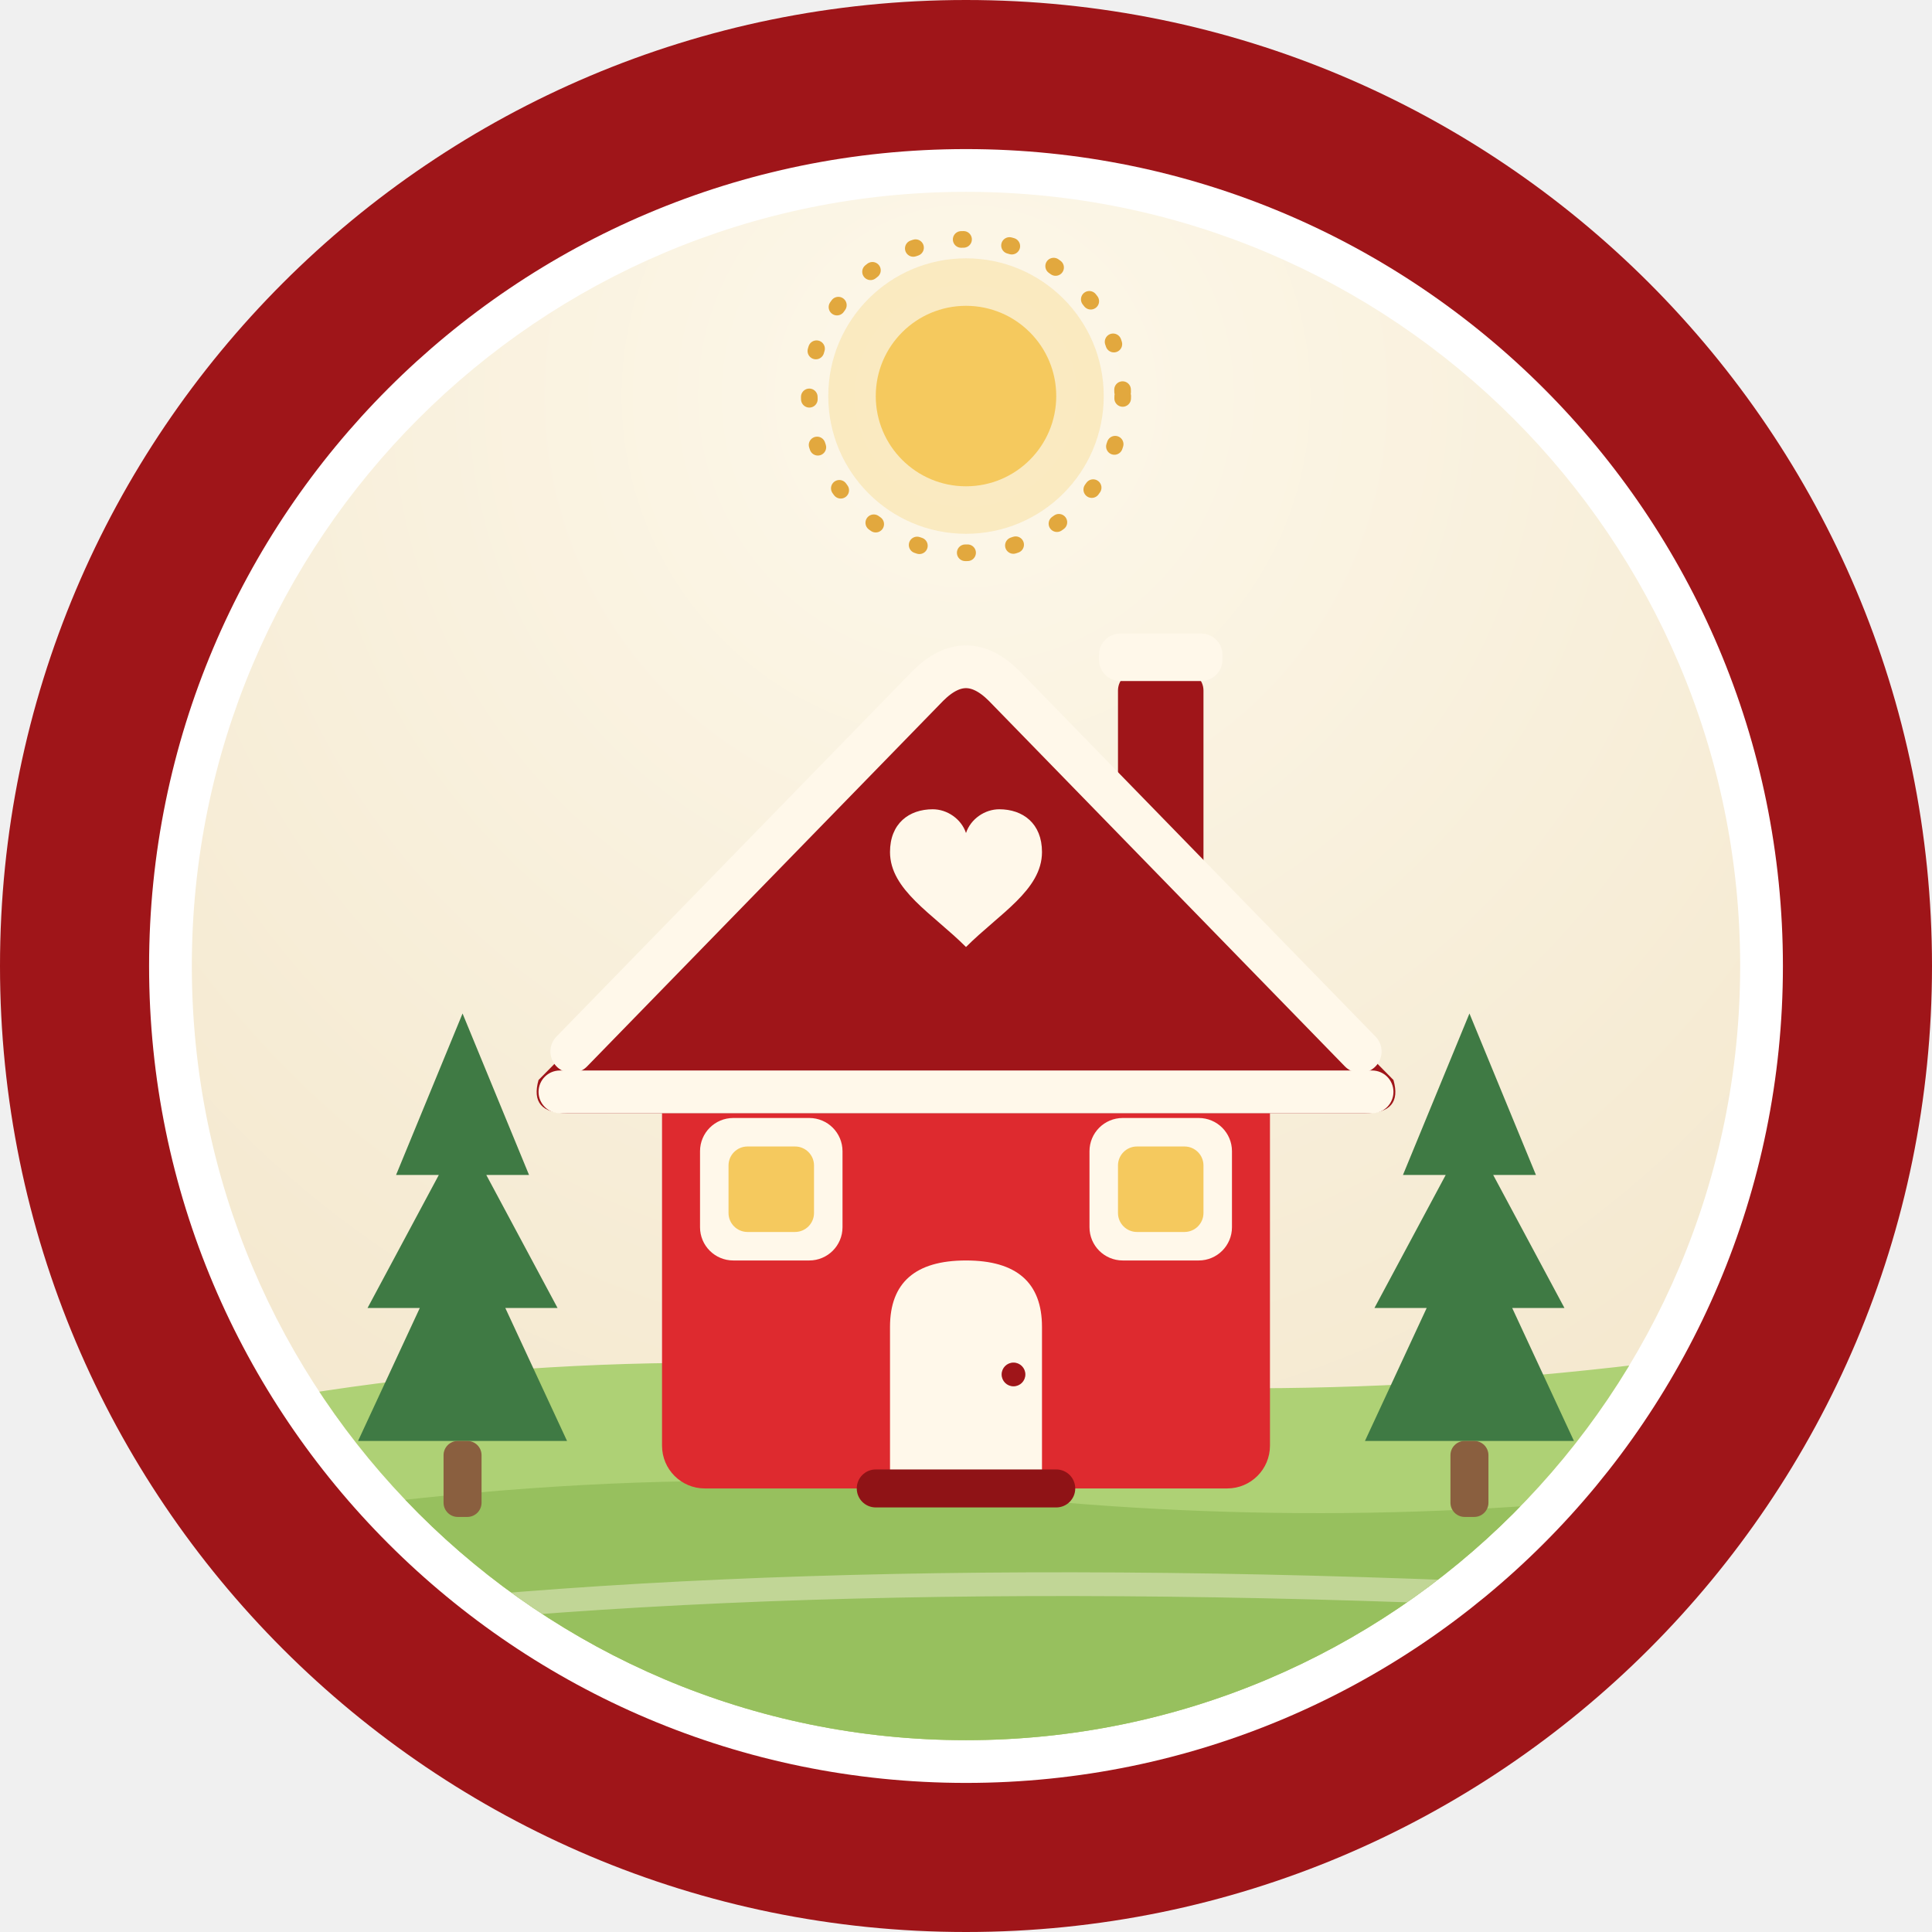
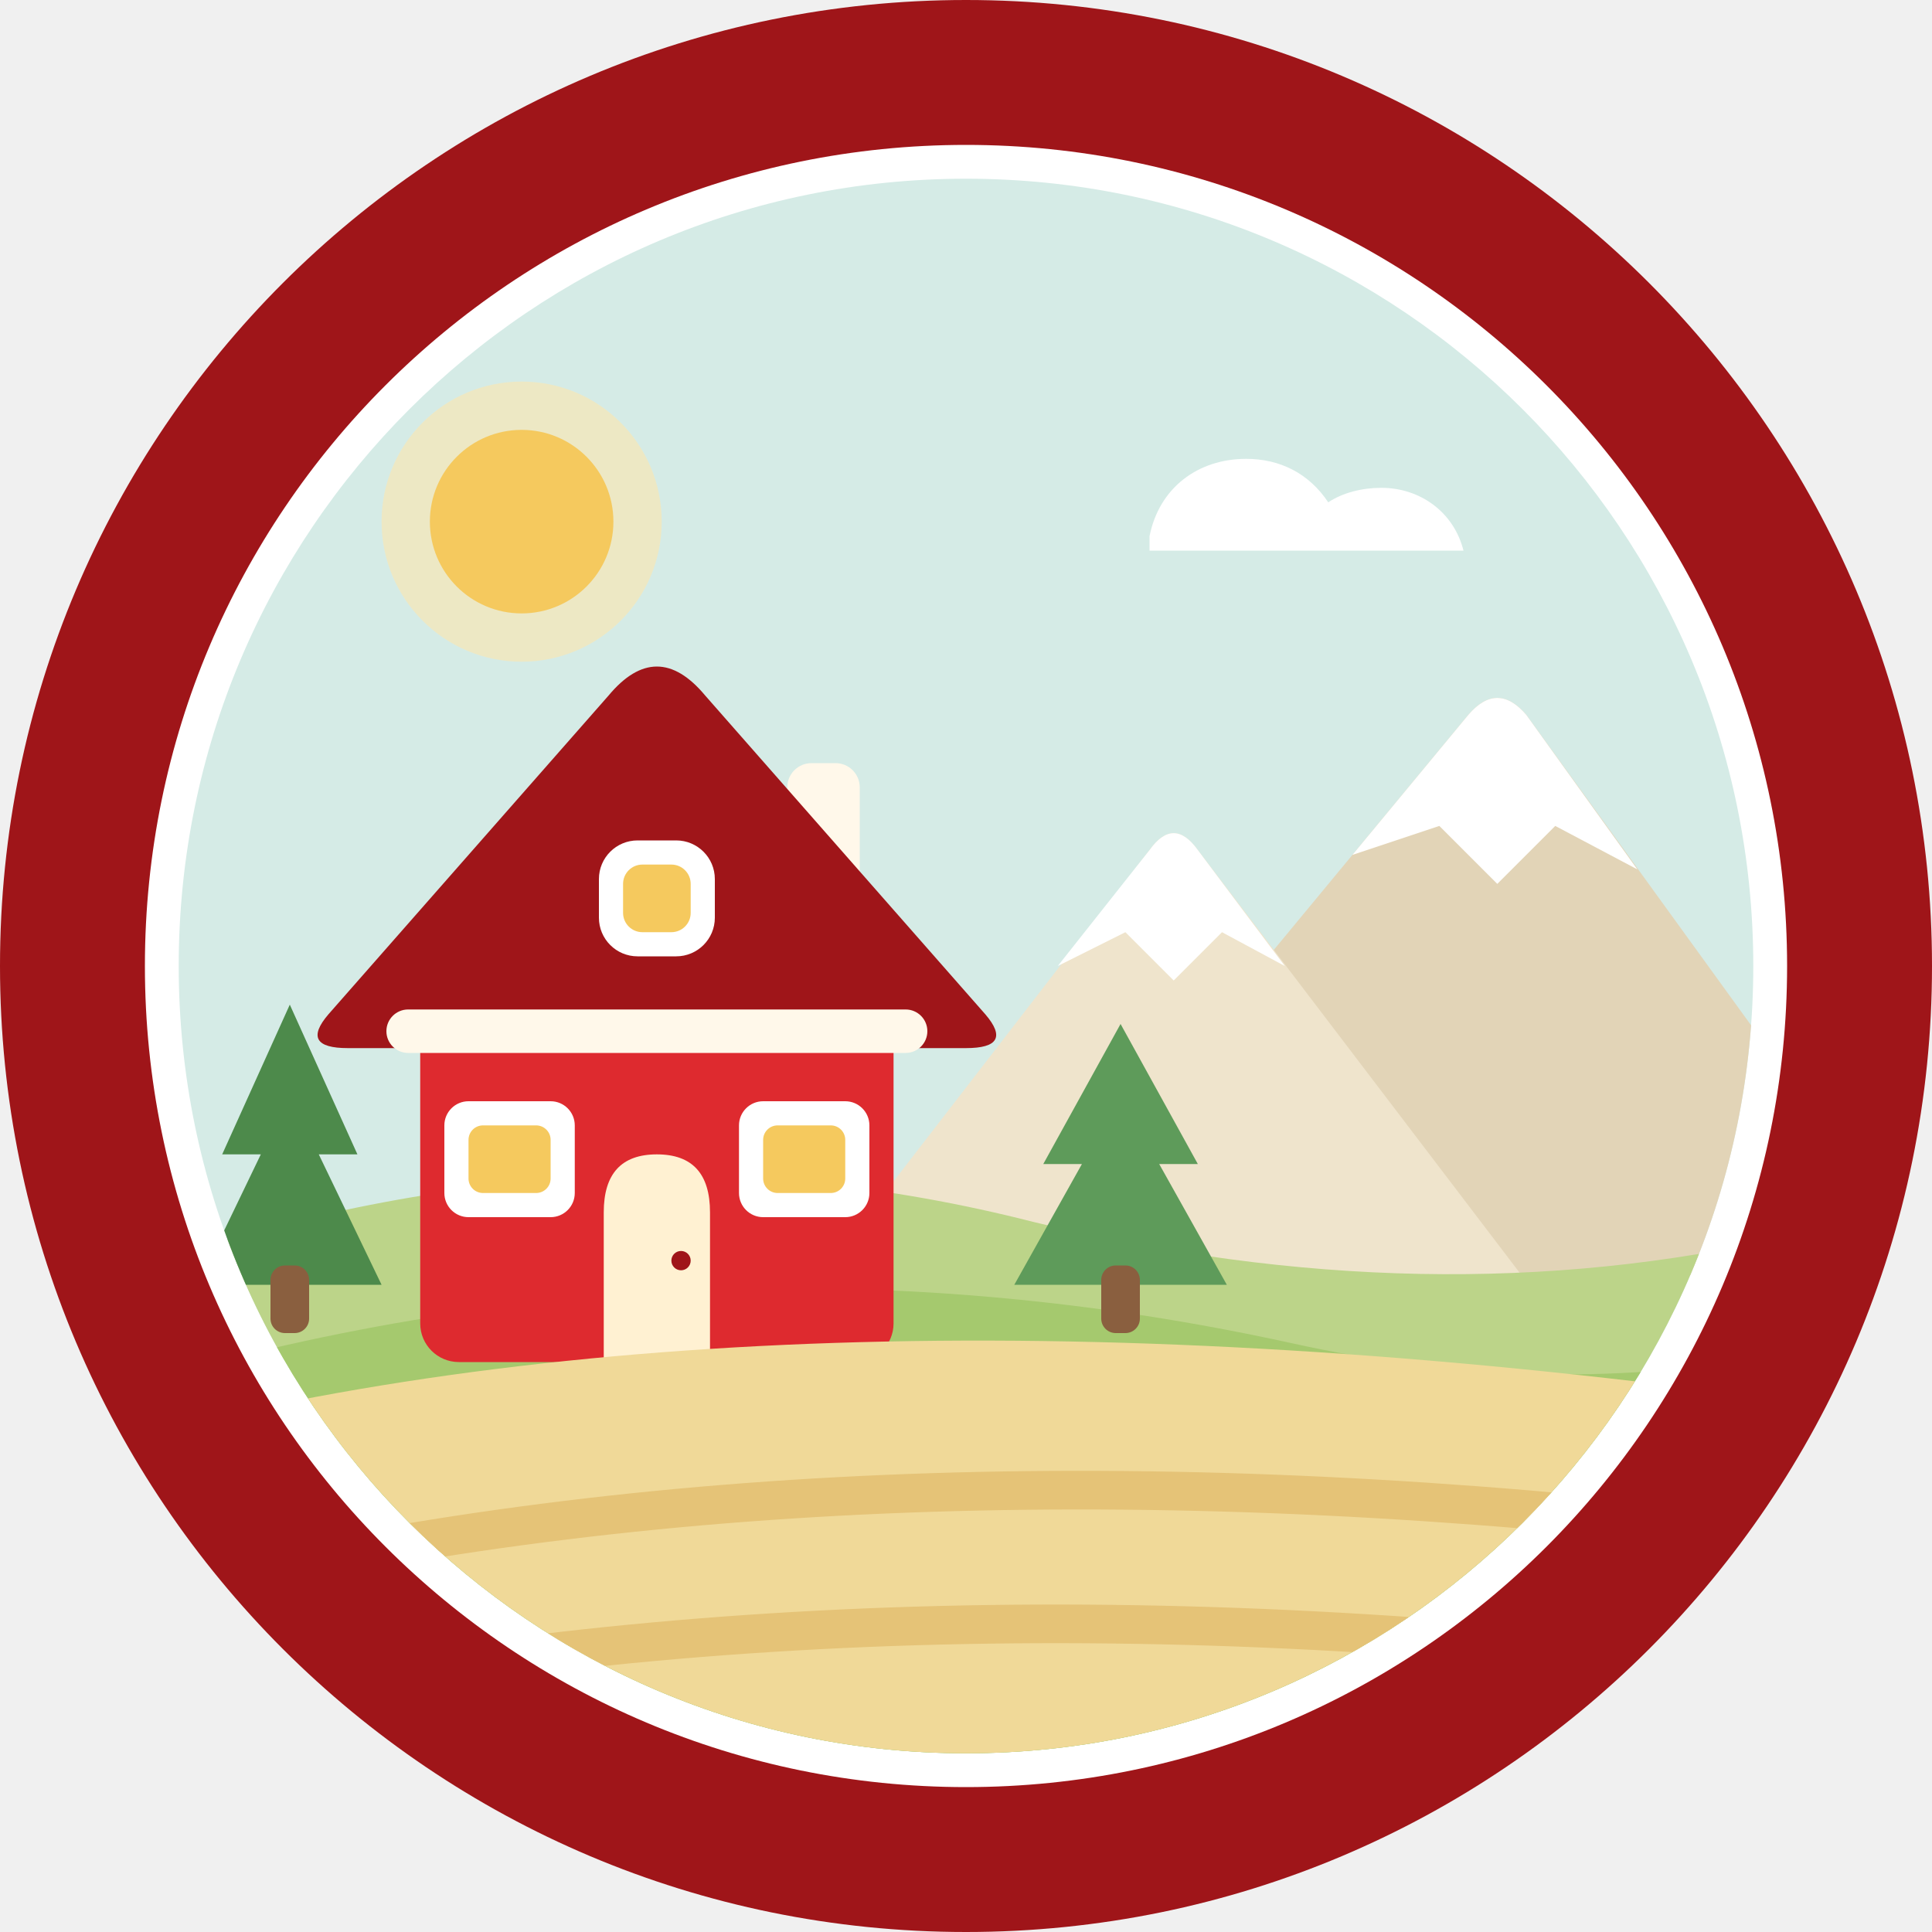
<svg xmlns="http://www.w3.org/2000/svg" width="480" height="480" viewBox="0 0 480 480">
  <defs>
-     <clipPath id="clip-scene">
+     <clipPath id="clip-flat-clean">
      <circle cx="240" cy="240" r="163" />
    </clipPath>
-     <radialGradient id="sky" gradientUnits="userSpaceOnUse" cx="240" cy="120" r="290">
-       <stop offset="0" stop-color="#fdf8ea" />
-       <stop offset="1" stop-color="#f3e6cb" />
-     </radialGradient>
  </defs>
  <circle cx="240" cy="240" r="240" fill="#9f1519" />
-   <g transform="translate(240 240) scale(1.18) translate(-240 -240)">
-     <circle cx="240" cy="240" r="172" fill="#ffffff" />
-     <g clip-path="url(#clip-scene)">
-       <circle cx="240" cy="240" r="163" fill="url(#sky)" />
-       <circle cx="240" cy="120" r="29" fill="#f8dd9a" opacity=".5" />
-       <circle cx="240" cy="120" r="19" fill="#f5c95e" />
-       <circle cx="240" cy="120" r="33" fill="none" stroke="#e2a83e" stroke-width="3.5" stroke-linecap="round" stroke-dasharray="0.5 9.8" />
-       <path fill="#aed175" d="M70 336q80-18 170-10 80 8 170-6v90H70Z" />
-       <path fill="#97c05e" d="M70 360q100-18 180-8 80 8 160-4v62H70Z" />
-       <g fill="#3f7a44">
-         <path d="M134 250l14 34h-9l15 28h-11l13 28h-44l13-28h-11l15-28h-9Z" />
-         <path d="M346 250l14 34h-9l15 28h-11l13 28h-44l13-28h-11l15-28h-9Z" />
+   <g transform="translate(240 240) scale(1.2) translate(-240 -240)">
+     <circle cx="240" cy="240" r="170" fill="#ffffff" />
+     <g clip-path="url(#clip-flat-clean)">
+       <circle cx="240" cy="240" r="163" fill="#d5ebe6" />
+       <circle cx="148" cy="148" r="29" fill="#fbe7b2" opacity=".65" />
+       <circle cx="148" cy="148" r="19" fill="#f5c95e" />
+       <path fill="#ffffff" d="M278 151c2-10 10-16 20-16 7 0 13 3 17 9 3-2 7-3 11-3 8 0 15 5 17 13h-65Z" />
+       <path fill="#e2d4b7" d="M248 304 344 188q6-7 12 0l84 116Z" />
+       <path fill="#ffffff" d="m320 217 24-29q6-7 12 0l23 32-17-9-12 12-12-12Z" />
+       <path fill="#efe4cc" d="M210 304 278 216q5-7 10 0l67 88Z" />
+       <path fill="#ffffff" d="m259 240 19-24q5-7 10 0l18 24-13-7-10 10-10-10Z" />
+       <path fill="#bcd489" d="M70 302q94-32 184-9 82 20 156 3v114H70Z" />
+       <path fill="#a5c96e" d="M70 326q118-34 237-8 54 12 103 2v90H70Z" />
+       <g>
+         <path fill="#4d8a4b" d="m100 248 14 31h-8l13 27H81l13-27h-8Z" />
+         <rect x="96" y="302" width="8" height="14" rx="3" fill="#8a5f3f" />
+         <path fill="#5e9b5a" d="m272 252 16 29h-8l14 25h-44l14-25h-8Z" />
+         <rect x="268" y="302" width="8" height="14" rx="3" fill="#8a5f3f" />
      </g>
-       <rect x="130" y="340" width="8" height="16" rx="3" fill="#8a5f3f" />
-       <rect x="342" y="340" width="8" height="16" rx="3" fill="#8a5f3f" />
      <g>
-         <rect x="272" y="178" width="18" height="46" rx="4" fill="#9f1519" />
-         <rect x="268" y="170" width="26" height="10" rx="4.5" fill="#fff8ea" />
-         <rect x="176" y="252" width="128" height="98" rx="9" fill="#de2a2f" />
-         <path fill="#9f1519" d="M150 264l83-84q7-8 14 0l83 84q2 7-6 7H156q-8 0-6-7Z" />
-         <path d="M157 258l75-77q8-8 16 0l75 77" fill="none" stroke="#fff8ea" stroke-width="9" stroke-linecap="round" />
-         <rect x="150" y="262" width="180" height="9" rx="4.5" fill="#fff8ea" />
-         <path fill="#fff8ea" d="M240 236c-7-7-16-12-16-20 0-6 4-9 9-9 3 0 6 2 7 5 1-3 4-5 7-5 5 0 9 3 9 9 0 8-9 13-16 20Z" />
-         <rect x="184" y="272" width="30" height="30" rx="7" fill="#fff8ea" />
-         <rect x="190" y="278" width="18" height="18" rx="4" fill="#f5c95e" />
-         <rect x="266" y="272" width="30" height="30" rx="7" fill="#fff8ea" />
-         <rect x="272" y="278" width="18" height="18" rx="4" fill="#f5c95e" />
-         <path fill="#fff8ea" d="M224 348v-32q0-14 16-14t16 14v32Z" />
-         <circle cx="250" cy="326" r="2.5" fill="#9f1519" />
-         <rect x="217" y="346" width="46" height="8" rx="4" fill="#8f1316" />
+         <rect x="127" y="247" width="98" height="75" rx="8" fill="#de2a2f" />
+         <rect x="203" y="198" width="15" height="35" rx="5" fill="#fff8ea" />
+         <path fill="#9f1519" d="M108 250 166 184q10-12 20 0l58 66q6 7-4 7H112q-10 0-4-7Z" />
+         <rect x="120" y="249" width="112" height="9" rx="4.5" fill="#fff8ea" />
+         <rect x="164" y="214" width="24" height="24" rx="8" fill="#ffffff" />
+         <rect x="169" y="219" width="14" height="14" rx="4" fill="#f5c95e" />
+         <rect x="132" y="268" width="27" height="24" rx="5" fill="#ffffff" />
+         <rect x="137" y="273" width="17" height="14" rx="3" fill="#f5c95e" />
+         <rect x="193" y="268" width="27" height="24" rx="5" fill="#ffffff" />
+         <rect x="198" y="273" width="17" height="14" rx="3" fill="#f5c95e" />
+         <path fill="#fff1d2" d="M165 322v-31q0-12 11-12t11 12v31Z" />
+         <circle cx="181" cy="301" r="2" fill="#9f1519" />
      </g>
-       <path d="M92 380q118-16 296-6" fill="none" stroke="#fff8ea" stroke-width="5" stroke-linecap="round" opacity=".4" />
+       <path fill="#f0d998" d="M70 337q137-35 340-7v80H70Z" />
+       <path d="M86 367q137-31 314-10M82 394q144-31 322-8" fill="none" stroke="#e5c377" stroke-width="8" stroke-linecap="round" />
    </g>
  </g>
</svg>
